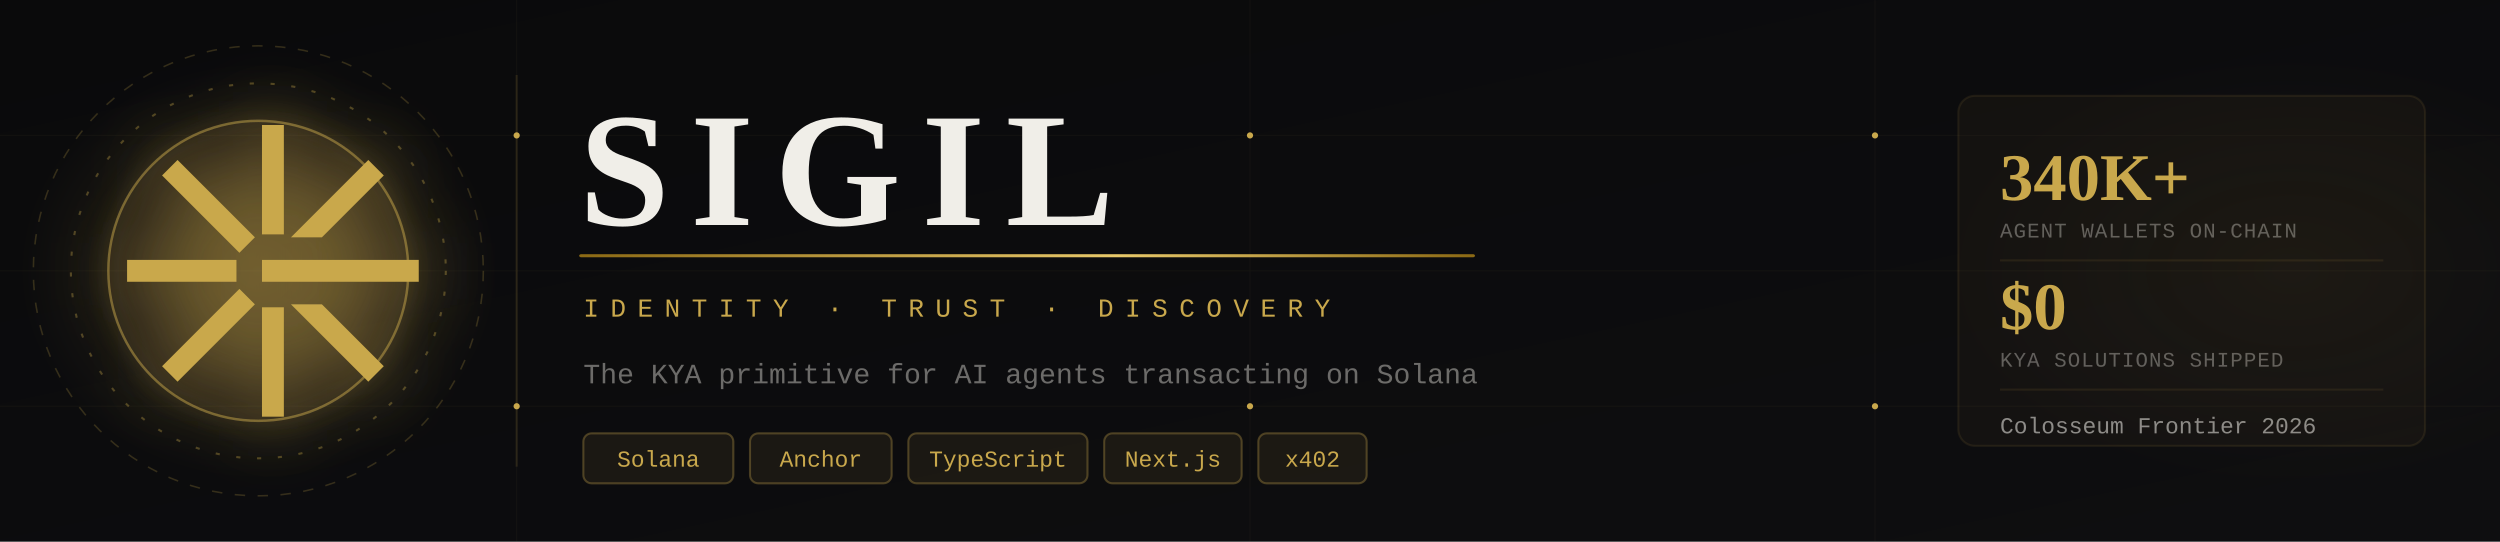
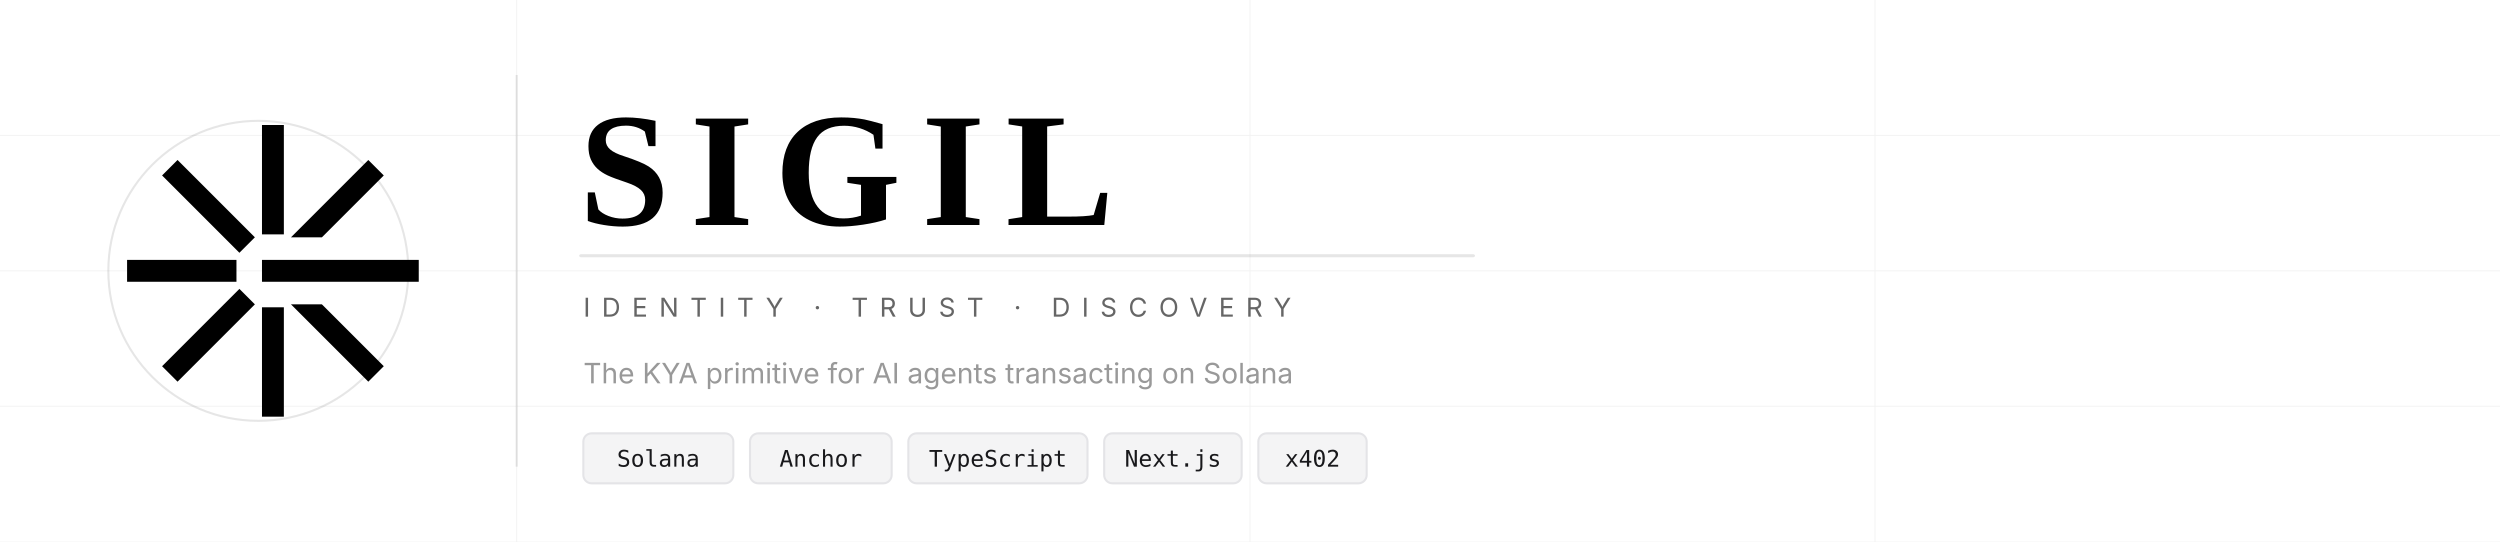
<svg xmlns="http://www.w3.org/2000/svg" width="1200" height="260" viewBox="0 0 1200 260">
  <defs>
-     <linearGradient id="goldH" x1="0%" y1="0%" x2="100%" y2="0%">
-       <stop offset="0%" stop-color="#8B6914" />
-       <stop offset="40%" stop-color="#C9A84C" />
-       <stop offset="60%" stop-color="#E8C96A" />
-       <stop offset="100%" stop-color="#8B6914" />
-     </linearGradient>
-     <linearGradient id="goldV" x1="0%" y1="0%" x2="0%" y2="100%">
-       <stop offset="0%" stop-color="#E8C96A" />
-       <stop offset="50%" stop-color="#C9A84C" />
-       <stop offset="100%" stop-color="#8B6914" />
-     </linearGradient>
-     <linearGradient id="bgGrad" x1="0%" y1="0%" x2="100%" y2="100%">
-       <stop offset="0%" stop-color="#0A0A0B" />
-       <stop offset="100%" stop-color="#0E0E10" />
-     </linearGradient>
-     <radialGradient id="logoGlow" cx="50%" cy="50%" r="50%">
-       <stop offset="0%" stop-color="#C9A84C" stop-opacity="0.18" />
-       <stop offset="100%" stop-color="#C9A84C" stop-opacity="0" />
-     </radialGradient>
-     <radialGradient id="rightGlow" cx="50%" cy="50%" r="50%">
-       <stop offset="0%" stop-color="#C9A84C" stop-opacity="0.05" />
-       <stop offset="100%" stop-color="#C9A84C" stop-opacity="0" />
-     </radialGradient>
    <filter id="glow" x="-40%" y="-40%" width="180%" height="180%">
-       <feGaussianBlur stdDeviation="5" result="blur" />
-       <feMerge>
-         <feMergeNode in="blur" />
-         <feMergeNode in="SourceGraphic" />
-       </feMerge>
-     </filter>
-     <filter id="softGlow" x="-60%" y="-60%" width="220%" height="220%">
-       <feGaussianBlur stdDeviation="10" result="blur" />
+       <feGaussianBlur stdDeviation="2" result="blur" />
      <feMerge>
        <feMergeNode in="blur" />
        <feMergeNode in="SourceGraphic" />
      </feMerge>
    </filter>
    <clipPath id="bounds">
      <rect width="1200" height="260" />
    </clipPath>
  </defs>
  <style>
-     @keyframes spinCW {
-       from { transform: rotate(0deg); }
-       to   { transform: rotate(360deg); }
-     }
-     @keyframes spinCCW {
-       from { transform: rotate(0deg); }
-       to   { transform: rotate(-360deg); }
-     }
    @keyframes pulse {
-       0%, 100% { opacity: 0.55; }
-       50%       { opacity: 1; }
-     }
-     @keyframes logoPulse {
-       0%, 100% { opacity: 0.85; }
-       50%       { opacity: 1; }
+       0%, 100% { opacity: 0.28; }
+       12.5% { opacity: 1; }
+       25% { opacity: 0.28; }
    }
    @keyframes fadeUp {
      from { opacity: 0; transform: translateY(10px); }
      to   { opacity: 1; transform: translateY(0); }
    }
    @keyframes fadeIn {
      from { opacity: 0; }
      to   { opacity: 1; }
    }
-     @keyframes dotBlink {
-       0%, 100% { opacity: 0.12; }
-       50%       { opacity: 0.35; }
+     .spoke {
+       animation: pulse 4s infinite cubic-bezier(0.4, 0, 0.2, 1);
    }
- 
-     .ring-outer {
-       transform-origin: 124px 130px;
-       animation: spinCW 30s linear infinite;
-     }
-     .ring-mid {
-       transform-origin: 124px 130px;
-       animation: spinCCW 20s linear infinite;
-     }
-     .ring-inner {
-       animation: pulse 3.5s ease-in-out infinite;
-     }
-     .logo-glow {
-       animation: pulse 3.5s ease-in-out infinite;
-     }
-     .logo-mark {
-       animation: logoPulse 3.5s ease-in-out infinite;
-     }
- 
    .title   { animation: fadeUp 0.7s ease-out 0.1s both; }
    .divider { animation: fadeIn 0.5s ease-out 0.45s both; }
    .sub     { animation: fadeUp 0.7s ease-out 0.5s both; }
    .tagline { animation: fadeUp 0.7s ease-out 0.75s both; }
    .tags    { animation: fadeUp 0.7s ease-out 1.0s both; }
-     .stat1   { animation: fadeUp 0.6s ease-out 0.85s both; }
-     .stat2   { animation: fadeUp 0.6s ease-out 1.0s both; }
-     .stat3   { animation: fadeUp 0.6s ease-out 1.15s both; }
-     .dot     { animation: dotBlink 3s ease-in-out infinite; }
-     .dot2    { animation: dotBlink 3s ease-in-out 0.6s infinite; }
-     .dot3    { animation: dotBlink 3s ease-in-out 1.2s infinite; }
  </style>
-   <rect width="1200" height="260" fill="url(#bgGrad)" clip-path="url(#bounds)" />
-   <g stroke="#C9A84C" stroke-width="0.5" opacity="0.04">
+   <rect width="1200" height="260" fill="#ffffff" clip-path="url(#bounds)" />
+   <g stroke="#000000" stroke-width="0.5" opacity="0.05">
    <line x1="0" y1="65" x2="1200" y2="65" />
    <line x1="0" y1="130" x2="1200" y2="130" />
    <line x1="0" y1="195" x2="1200" y2="195" />
    <line x1="248" y1="0" x2="248" y2="260" />
    <line x1="600" y1="0" x2="600" y2="260" />
    <line x1="900" y1="0" x2="900" y2="260" />
  </g>
-   <g fill="#C9A84C">
-     <circle cx="248" cy="65" r="1.5" class="dot" />
-     <circle cx="600" cy="65" r="1.5" class="dot2" />
-     <circle cx="900" cy="65" r="1.5" class="dot3" />
-     <circle cx="248" cy="195" r="1.5" class="dot2" />
-     <circle cx="600" cy="195" r="1.5" class="dot3" />
-     <circle cx="900" cy="195" r="1.5" class="dot" />
-   </g>
-   <ellipse cx="124" cy="130" rx="115" ry="100" fill="url(#logoGlow)" class="logo-glow" />
-   <circle cx="124" cy="130" r="108" fill="none" stroke="#C9A84C" stroke-width="0.75" stroke-opacity="0.22" stroke-dasharray="5 6" class="ring-outer" />
-   <circle cx="124" cy="130" r="90" fill="none" stroke="#C9A84C" stroke-width="1" stroke-opacity="0.35" stroke-dasharray="2 8" class="ring-mid" />
-   <circle cx="124" cy="130" r="72" fill="rgba(201,168,76,0.04)" stroke="#C9A84C" stroke-width="1.2" stroke-opacity="0.5" class="ring-inner" filter="url(#glow)" />
-   <g transform="translate(47, 46) scale(3.5)" class="logo-mark" filter="url(#glow)">
+   <circle cx="124" cy="130" r="72" fill="none" stroke="#000000" stroke-width="1" stroke-opacity="0.1" />
+   <g transform="translate(47, 46) scale(3.5)">
    <g transform="translate(4, 0)">
-       <path fill-rule="evenodd" clip-rule="evenodd" d="M18.5 19V4L21.5 4V19H18.5Z" fill="#C9A84C" />
-       <path fill-rule="evenodd" clip-rule="evenodd" d="M22.475 19.404L33.082 8.797L35.203 10.919L26.718 19.404L22.475 19.404Z" fill="#C9A84C" />
-       <path fill-rule="evenodd" clip-rule="evenodd" d="M18.5 22.5L40 22.5V25.5L18.5 25.5V22.5Z" fill="#C9A84C" />
-       <path fill-rule="evenodd" clip-rule="evenodd" d="M26.718 28.596L35.203 37.081L33.082 39.203L22.475 28.596H26.718Z" fill="#C9A84C" />
-       <path fill-rule="evenodd" clip-rule="evenodd" d="M18.5 44V29H21.5V44H18.5Z" fill="#C9A84C" />
-       <path fill-rule="evenodd" clip-rule="evenodd" d="M4.798 37.082L15.404 26.475L17.526 28.596L6.919 39.203L4.798 37.082Z" fill="#C9A84C" />
-       <path fill-rule="evenodd" clip-rule="evenodd" d="M2.62269e-07 22.5L15 22.5V25.5L0 25.5L2.62269e-07 22.5Z" fill="#C9A84C" />
-       <path fill-rule="evenodd" clip-rule="evenodd" d="M6.919 8.797L17.526 19.404L15.404 21.525L4.798 10.919L6.919 8.797Z" fill="#C9A84C" />
+       <path class="spoke" style="animation-delay: 0s;" fill-rule="evenodd" clip-rule="evenodd" d="M18.5 19V4L21.5 4V19H18.5Z" fill="#000000" />
+       <path class="spoke" style="animation-delay: 0.5s;" fill-rule="evenodd" clip-rule="evenodd" d="M22.475 19.404L33.082 8.797L35.203 10.919L26.718 19.404L22.475 19.404Z" fill="#000000" />
+       <path class="spoke" style="animation-delay: 1s;" fill-rule="evenodd" clip-rule="evenodd" d="M18.5 22.5L40 22.5V25.5L18.5 25.5V22.5Z" fill="#000000" />
+       <path class="spoke" style="animation-delay: 1.5s;" fill-rule="evenodd" clip-rule="evenodd" d="M26.718 28.596L35.203 37.081L33.082 39.203L22.475 28.596H26.718Z" fill="#000000" />
+       <path class="spoke" style="animation-delay: 2s;" fill-rule="evenodd" clip-rule="evenodd" d="M18.5 44V29H21.5V44H18.5Z" fill="#000000" />
+       <path class="spoke" style="animation-delay: 2.5s;" fill-rule="evenodd" clip-rule="evenodd" d="M4.798 37.082L15.404 26.475L17.526 28.596L6.919 39.203L4.798 37.082Z" fill="#000000" />
+       <path class="spoke" style="animation-delay: 3s;" fill-rule="evenodd" clip-rule="evenodd" d="M2.62269e-07 22.5L15 22.5V25.5L0 25.5L2.62269e-07 22.5Z" fill="#000000" />
+       <path class="spoke" style="animation-delay: 3.5s;" fill-rule="evenodd" clip-rule="evenodd" d="M6.919 8.797L17.526 19.404L15.404 21.525L4.798 10.919L6.919 8.797Z" fill="#000000" />
    </g>
  </g>
-   <line x1="248" y1="36" x2="248" y2="224" stroke="rgba(201,168,76,0.14)" stroke-width="1" />
-   <text x="278" y="108" font-family="Georgia, 'Times New Roman', serif" font-size="78" font-weight="bold" fill="#F0EEE8" letter-spacing="10" class="title">SIGIL</text>
-   <rect x="278" y="122" width="430" height="1.5" fill="url(#goldH)" rx="1" class="divider" />
-   <text x="280" y="152" font-family="'Courier New', 'Lucida Console', monospace" font-size="12.5" fill="#C9A84C" letter-spacing="5.5" class="sub">IDENTITY · TRUST · DISCOVERY</text>
-   <text x="280" y="184" font-family="'Courier New', 'Lucida Console', monospace" font-size="13.5" fill="rgba(240,238,232,0.42)" class="tagline">The KYA primitive for AI agents transacting on Solana</text>
+   <line x1="248" y1="36" x2="248" y2="224" stroke="#000000" stroke-width="1" stroke-opacity="0.1" />
+   <text x="278" y="108" font-family="Georgia, 'Times New Roman', serif" font-size="78" font-weight="bold" fill="#000000" letter-spacing="10" class="title">SIGIL</text>
+   <rect x="278" y="122" width="430" height="1.5" fill="#000000" fill-opacity="0.1" rx="1" class="divider" />
+   <text x="280" y="152" font-family="ui-sans-serif, system-ui, -apple-system, BlinkMacSystemFont, sans-serif" font-size="12.5" fill="#000000" fill-opacity="0.6" letter-spacing="5.5" class="sub">IDENTITY · TRUST · DISCOVERY</text>
+   <text x="280" y="184" font-family="ui-sans-serif, system-ui, -apple-system, BlinkMacSystemFont, sans-serif" font-size="13.5" fill="#000000" fill-opacity="0.4" class="tagline">The KYA primitive for AI agents transacting on Solana</text>
  <g class="tags">
-     <rect x="280" y="208" width="72" height="24" rx="4" fill="rgba(201,168,76,0.08)" stroke="rgba(201,168,76,0.32)" stroke-width="1" />
-     <text x="316" y="224" text-anchor="middle" font-family="'Courier New', monospace" font-size="11" fill="#C9A84C">Solana</text>
-     <rect x="360" y="208" width="68" height="24" rx="4" fill="rgba(201,168,76,0.08)" stroke="rgba(201,168,76,0.32)" stroke-width="1" />
-     <text x="394" y="224" text-anchor="middle" font-family="'Courier New', monospace" font-size="11" fill="#C9A84C">Anchor</text>
-     <rect x="436" y="208" width="86" height="24" rx="4" fill="rgba(201,168,76,0.08)" stroke="rgba(201,168,76,0.32)" stroke-width="1" />
-     <text x="479" y="224" text-anchor="middle" font-family="'Courier New', monospace" font-size="11" fill="#C9A84C">TypeScript</text>
-     <rect x="530" y="208" width="66" height="24" rx="4" fill="rgba(201,168,76,0.08)" stroke="rgba(201,168,76,0.32)" stroke-width="1" />
-     <text x="563" y="224" text-anchor="middle" font-family="'Courier New', monospace" font-size="11" fill="#C9A84C">Next.js</text>
-     <rect x="604" y="208" width="52" height="24" rx="4" fill="rgba(201,168,76,0.08)" stroke="rgba(201,168,76,0.32)" stroke-width="1" />
-     <text x="630" y="224" text-anchor="middle" font-family="'Courier New', monospace" font-size="11" fill="#C9A84C">x402</text>
+     <rect x="280" y="208" width="72" height="24" rx="4" fill="#f4f4f5" stroke="#e4e4e7" stroke-width="1" />
+     <text x="316" y="224" text-anchor="middle" font-family="ui-monospace, SFMono-Regular, Menlo, Monaco, Consolas, monospace" font-size="11" fill="#18181b">Solana</text>
+     <rect x="360" y="208" width="68" height="24" rx="4" fill="#f4f4f5" stroke="#e4e4e7" stroke-width="1" />
+     <text x="394" y="224" text-anchor="middle" font-family="ui-monospace, SFMono-Regular, Menlo, Monaco, Consolas, monospace" font-size="11" fill="#18181b">Anchor</text>
+     <rect x="436" y="208" width="86" height="24" rx="4" fill="#f4f4f5" stroke="#e4e4e7" stroke-width="1" />
+     <text x="479" y="224" text-anchor="middle" font-family="ui-monospace, SFMono-Regular, Menlo, Monaco, Consolas, monospace" font-size="11" fill="#18181b">TypeScript</text>
+     <rect x="530" y="208" width="66" height="24" rx="4" fill="#f4f4f5" stroke="#e4e4e7" stroke-width="1" />
+     <text x="563" y="224" text-anchor="middle" font-family="ui-monospace, SFMono-Regular, Menlo, Monaco, Consolas, monospace" font-size="11" fill="#18181b">Next.js</text>
+     <rect x="604" y="208" width="52" height="24" rx="4" fill="#f4f4f5" stroke="#e4e4e7" stroke-width="1" />
+     <text x="630" y="224" text-anchor="middle" font-family="ui-monospace, SFMono-Regular, Menlo, Monaco, Consolas, monospace" font-size="11" fill="#18181b">x402</text>
  </g>
-   <rect x="940" y="46" width="224" height="168" rx="8" fill="rgba(201,168,76,0.04)" stroke="rgba(201,168,76,0.1)" stroke-width="1" />
-   <g class="stat1">
-     <text x="960" y="96" font-family="Georgia, 'Times New Roman', serif" font-size="32" font-weight="bold" fill="#C9A84C">340K+</text>
-     <text x="960" y="114" font-family="'Courier New', monospace" font-size="10" fill="rgba(240,238,232,0.35)" letter-spacing="0.5">AGENT WALLETS ON-CHAIN</text>
-   </g>
-   <line x1="960" y1="125" x2="1144" y2="125" stroke="rgba(201,168,76,0.1)" stroke-width="1" />
-   <g class="stat2">
-     <text x="960" y="158" font-family="Georgia, 'Times New Roman', serif" font-size="32" font-weight="bold" fill="#C9A84C">$0</text>
-     <text x="960" y="176" font-family="'Courier New', monospace" font-size="10" fill="rgba(240,238,232,0.35)" letter-spacing="0.5">KYA SOLUTIONS SHIPPED</text>
-   </g>
-   <line x1="960" y1="187" x2="1144" y2="187" stroke="rgba(201,168,76,0.1)" stroke-width="1" />
-   <g class="stat3">
-     <text x="960" y="208" font-family="'Courier New', monospace" font-size="11" fill="rgba(240,238,232,0.55)">Colosseum Frontier 2026</text>
-   </g>
-   <ellipse cx="1100" cy="130" rx="170" ry="105" fill="url(#rightGlow)" />
</svg>
